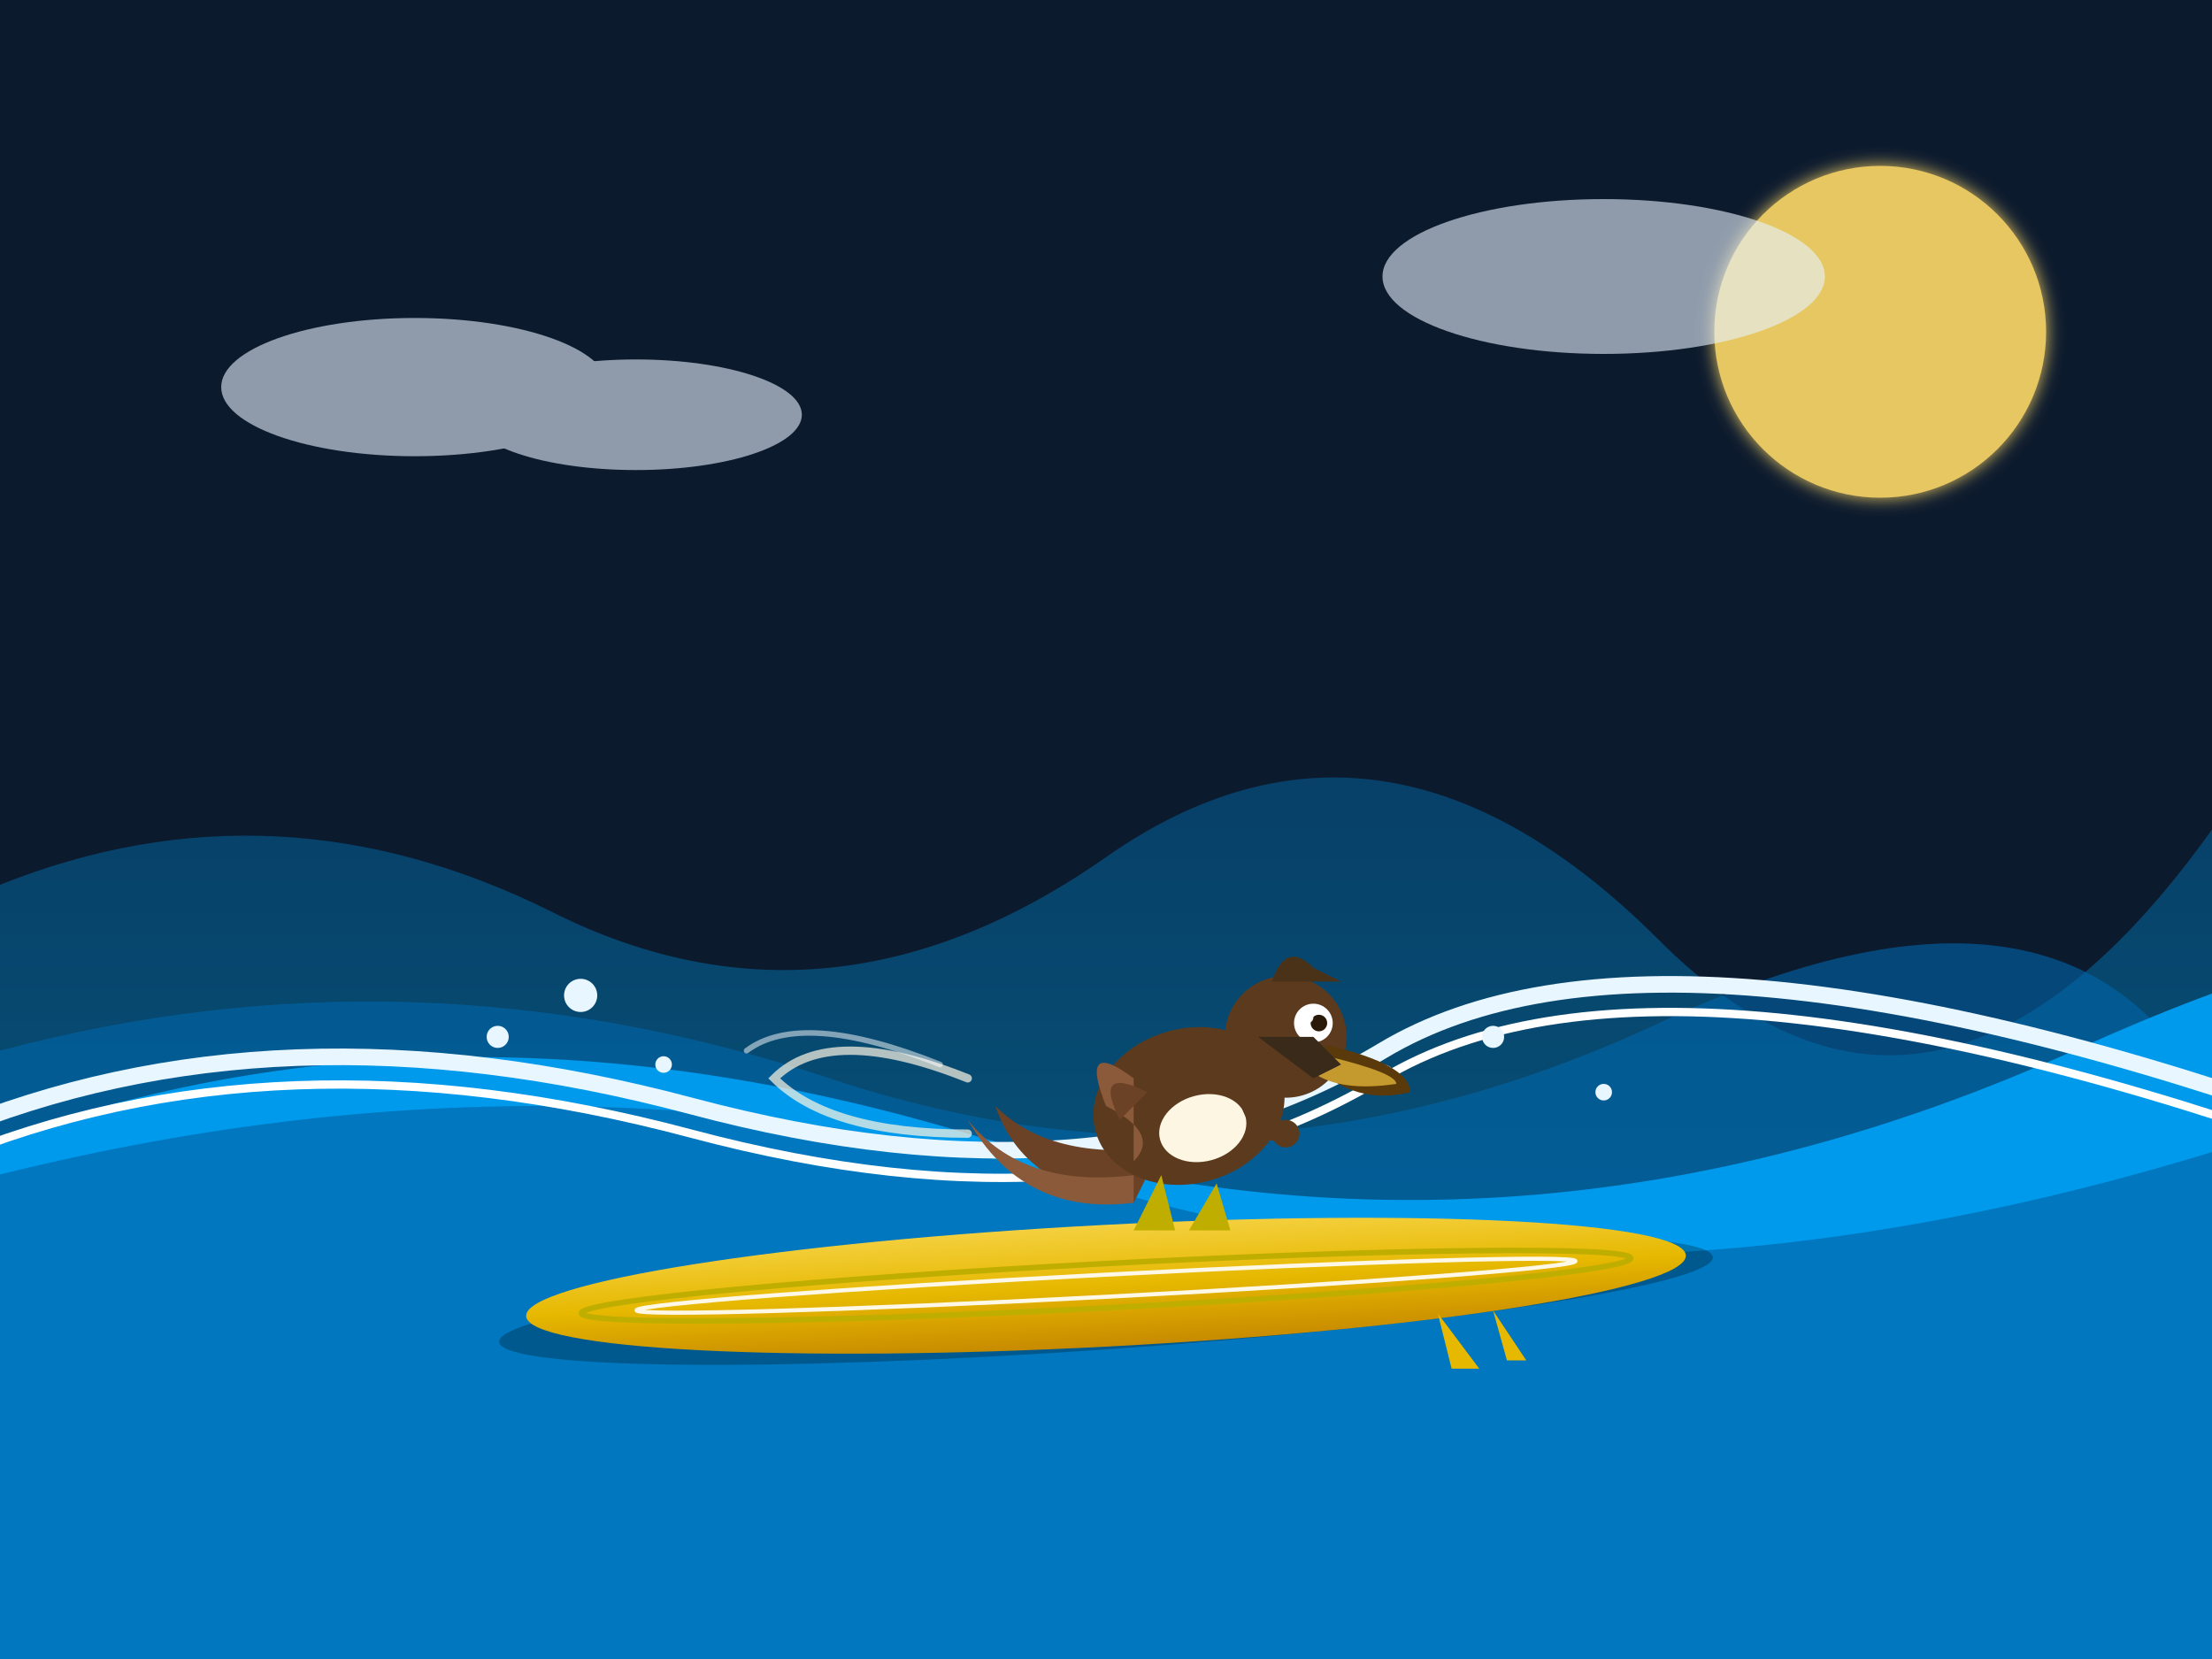
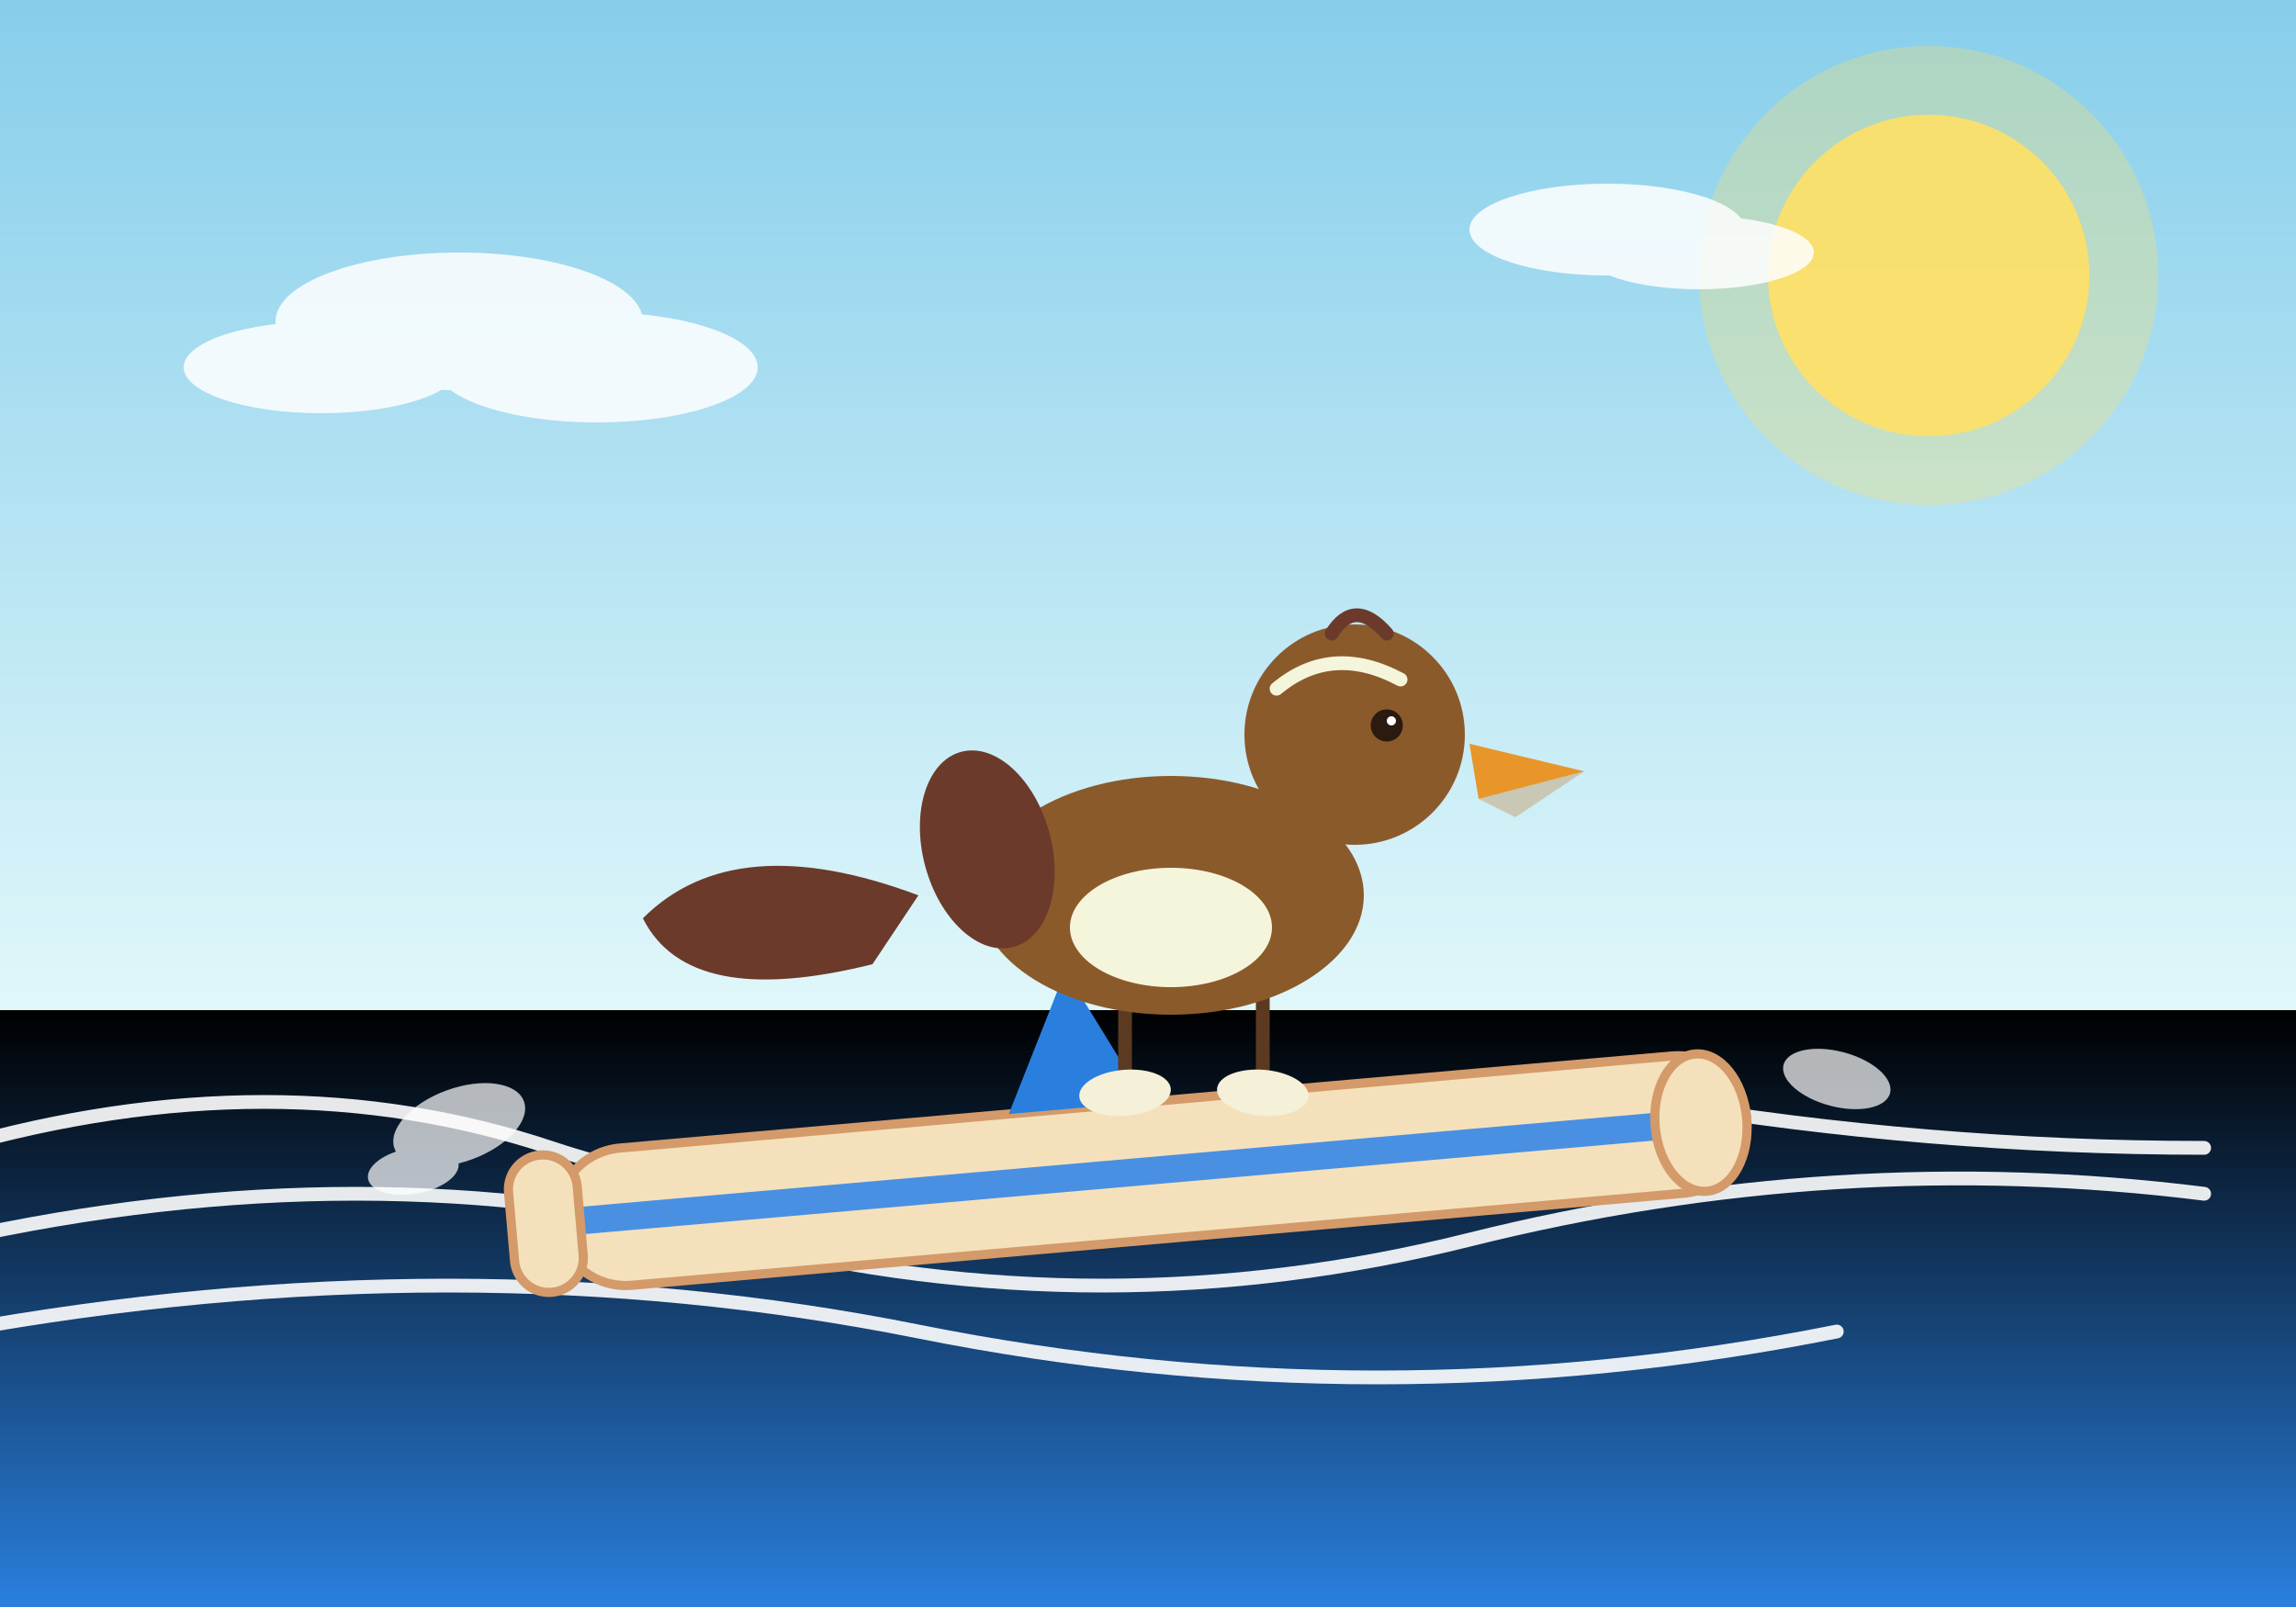
- <svg xmlns="http://www.w3.org/2000/svg" width="800" height="600" viewBox="0 0 800 600">
+ <svg xmlns="http://www.w3.org/2000/svg" viewBox="0 0 500 350" width="100%" height="100%" aria-label="Kookaburra surfing a longboard">
  <defs>
-     <linearGradient id="waveGrad" x1="0" y1="0" x2="0" y2="1">
-       <stop offset="0%" stop-color="#0077be" />
-       <stop offset="60%" stop-color="#00a8e8" />
-       <stop offset="100%" stop-color="#005fa3" />
+     <linearGradient id="skyGrad" x1="0" y1="0" x2="0" y2="1">
+       <stop offset="0%" stop-color="#87CEEB" />
+       <stop offset="100%" stop-color="#E0F7FA" />
    </linearGradient>
-     <linearGradient id="boardGrad" x1="0" y1="0" x2="0" y2="1">
-       <stop offset="0%" stop-color="#f4d03f" />
-       <stop offset="50%" stop-color="#e6b800" />
-       <stop offset="100%" stop-color="#c78a00" />
+     <linearGradient id="oceanGrad" x1="0" y1="0" x2="0" y2="1">
+       <stop offset="0%" stop-color="#5DADE5F" />
+       <stop offset="100%" stop-color="#2A7FDE" />
    </linearGradient>
-     <filter id="glow" x="-20%" y="-20%" width="140%" height="140%">
-       <feGaussianBlur in="SourceGraphic" stdDeviation="3" result="blur" />
-       <feMerge>
-         <feMergeNode in="blur" />
-         <feMergeNode in="SourceGraphic" />
-       </feMerge>
-     </filter>
  </defs>
-   <rect width="800" height="600" fill="#0c1a2e" />
-   <circle cx="680" cy="120" r="60" fill="#ffd966" opacity="0.9" filter="url(#glow)" />
-   <g fill="#e6f2ff" opacity="0.6">
-     <ellipse cx="150" cy="140" rx="70" ry="25" />
-     <ellipse cx="230" cy="150" rx="60" ry="20" />
-     <ellipse cx="580" cy="100" rx="80" ry="28" />
+   <rect x="0" y="0" width="500" height="220" fill="url(#skyGrad)" />
+   <circle cx="420" cy="60" r="35" fill="#FFE066" opacity="0.9" />
+   <circle cx="420" cy="60" r="50" fill="#FFE066" opacity="0.3" />
+   <g fill="#FFFFFF" opacity="0.85">
+     <ellipse cx="100" cy="70" rx="40" ry="15" />
+     <ellipse cx="130" cy="80" rx="35" ry="12" />
+     <ellipse cx="70" cy="80" rx="30" ry="10" />
+     <ellipse cx="350" cy="50" rx="30" ry="10" />
+     <ellipse cx="370" cy="55" rx="25" ry="8" />
  </g>
-   <path d="M0 320 Q100 280, 200 330 T400 310 T600 340 T800 300 V600 H0 Z" fill="url(#waveGrad)" opacity="0.4" />
-   <path d="M0 380 Q150 340, 300 390 T600 370 T800 400 V600 H0 Z" fill="#0066aa" opacity="0.6" />
-   <path d="M-20 420 Q150 350, 350 410 T750 380 T820 440 V600 H-20 Z" fill="#009aec" />
-   <path d="M-20 430 Q200 370, 400 430 T850 400 V600 H-20 Z" fill="#0077be" />
-   <path d="M-20 410 Q100 360, 250 400 T500 380 T850 410" stroke="#e8f6ff" stroke-width="6" fill="none" stroke-linecap="round" />
-   <path d="M-20 420 Q100 370, 250 410 T500 390 T850 420" stroke="#ffffff" stroke-width="3" fill="none" stroke-linecap="round" />
-   <g fill="#e8f6ff">
-     <circle cx="180" cy="375" r="4" />
-     <circle cx="210" cy="360" r="6" />
-     <circle cx="240" cy="385" r="3" />
-     <circle cx="500" cy="390" r="5" />
-     <circle cx="540" cy="375" r="4" />
-     <circle cx="580" cy="395" r="3" />
+   <rect x="0" y="220" width="500" height="130" fill="url(#oceanGrad)" />
+   <g stroke="#FFFFFF" stroke-width="3" fill="none" stroke-linecap="round" opacity="0.9">
+     <path d="M-10,250 Q60,230 120,250 T240,250 T360,240 T480,250" />
+     <path d="M-10,270 Q80,250 160,270 T320,270 T480,260" />
+     <path d="M-10,290 Q100,270 200,290 T400,290" />
+   </g>
+   <g transform="rotate(-5 250 245)">
+     <rect x="120" y="240" width="260" height="30" rx="15" fill="#F4E1BC" stroke="#D49A6A" stroke-width="2" />
+     <rect x="120" y="252" width="260" height="6" rx="3" fill="#4A90E2" />
+     <rect x="360" y="240" width="20" height="30" rx="15" fill="#F4E1BC" stroke="#D49A6A" stroke-width="2" />
+     <rect x="110" y="240" width="15" height="30" rx="7.5" fill="#F4E1BC" stroke="#D49A6A" stroke-width="2" />
+     <polygon points="220,240 235,210 250,240" fill="#2A7FDE" />
  </g>
  <g>
-     <ellipse cx="400" cy="470" rx="220" ry="18" fill="#000" opacity="0.25" transform="rotate(-4 400 470)" />
-     <ellipse cx="400" cy="465" rx="210" ry="22" fill="url(#boardGrad)" transform="rotate(-3 400 465)" />
-     <ellipse cx="400" cy="465" rx="190" ry="8" fill="none" stroke="#bfae00" stroke-width="2" transform="rotate(-3 400 465)" />
-     <ellipse cx="400" cy="465" rx="170" ry="4" fill="none" stroke="#fff8e7" stroke-width="1.5" transform="rotate(-3 400 465)" />
-     <path d="M520 475 L525 495 L535 495 Z" fill="#e6b800" />
-     <path d="M540 474 L545 492 L552 492 Z" fill="#e6b800" />
+     <line x1="245" y1="210" x2="245" y2="235" stroke="#5C3A21" stroke-width="3" stroke-linecap="round" />
+     <line x1="275" y1="210" x2="275" y2="235" stroke="#5C3A21" stroke-width="3" stroke-linecap="round" />
+     <ellipse cx="245" cy="238" rx="10" ry="5" fill="#F5F0D8" transform="rotate(-5 245 238)" />
+     <ellipse cx="275" cy="238" rx="10" ry="5" fill="#F5F0D8" transform="rotate(5 275 238)" />
+     <path d="M200,195 Q160,180 140,200 Q150,220 190,210 Z" fill="#6B3A2A" />
+     <ellipse cx="255" cy="195" rx="42" ry="26" fill="#8B5A2B" />
+     <ellipse cx="255" cy="202" rx="22" ry="13" fill="#F5F5DC" />
+     <ellipse cx="215" cy="185" rx="14" ry="22" fill="#6B3A2A" transform="rotate(-15 215 185)" />
+     <circle cx="295" cy="160" r="24" fill="#8B5A2B" />
+     <path d="M278,150 Q290,140 305,148" stroke="#F5F5DC" stroke-width="3" stroke-linecap="round" fill="none" />
+     <circle cx="302" cy="158" r="3.5" fill="#2A1A10" />
+     <circle cx="303" cy="157" r="1" fill="#FFFFFF" />
+     <polygon points="320,162 345,168 322,174" fill="#E8962A" />
+     <polygon points="322,174 345,168 330,178" fill="#C06A1B" opacity="0.3" />
+     <path d="M290,138 Q295,130 302,138" stroke="#6B3A2A" stroke-width="3" stroke-linecap="round" fill="none" />
  </g>
-   <g transform="translate(0, -10)">
-     <path d="M420 425 Q380 430, 360 410 Q370 440, 410 445 Z" fill="#6b4226" />
-     <path d="M410 435 Q370 440, 350 415 Q370 450, 410 445 Z" fill="#8a5a3a" />
-     <ellipse cx="430" cy="410" rx="35" ry="28" fill="#5c3a1e" transform="rotate(-15 430 410)" />
-     <ellipse cx="435" cy="418" rx="16" ry="12" fill="#fdf6e3" transform="rotate(-15 435 418)" />
-     <path d="M410 400 Q390 385, 400 410 Q420 420, 410 430 Z" fill="#8a5a3a" />
-     <path d="M415 405 Q395 395, 405 415 Z" fill="#6b4226" />
-     <circle cx="465" cy="385" r="22" fill="#5c3a1e" />
-     <circle cx="475" cy="380" r="7" fill="#fff" />
-     <circle cx="477" cy="380" r="3" fill="#2a1a0a" />
-     <circle cx="473" cy="378" r="2" fill="#fff" opacity="0.9" />
-     <path d="M480 388 Q510 395, 510 405 Q490 410, 475 395 Z" fill="#5a3a0a" />
-     <path d="M480 392 Q505 398, 505 402 Q485 405, 475 398 Z" fill="#c49a2e" />
-     <path d="M455 385 L475 385 L485 395 L475 400 Z" fill="#3a2a1a" />
-     <path d="M460 365 Q465 350, 475 360 L485 365 Z" fill="#4a3218" />
-     <path d="M420 435 L410 455 L425 455 Z" fill="#bfae00" />
-     <path d="M440 438 L430 455 L445 455 Z" fill="#bfae00" />
-     <path d="M455 395 Q445 410, 460 420" stroke="#5c3a1e" stroke-width="5" stroke-linecap="round" fill="none" />
-     <circle cx="465" cy="420" r="5" fill="#5c3a1e" />
+   <g fill="#FFFFFF" opacity="0.7">
+     <ellipse cx="100" cy="245" rx="15" ry="8" transform="rotate(-20 100 245)" />
+     <ellipse cx="90" cy="255" rx="10" ry="5" transform="rotate(-10 90 255)" />
+     <ellipse cx="400" cy="235" rx="12" ry="6" transform="rotate(15 400 235)" />
  </g>
-   <path d="M350 390 Q300 370, 280 390 Q300 410, 350 410" stroke="#fdf6e3" stroke-width="3" fill="none" stroke-linecap="round" opacity="0.7" />
-   <path d="M340 385 Q290 365, 270 380" stroke="#fff" stroke-width="2" fill="none" stroke-linecap="round" opacity="0.5" />
</svg>
